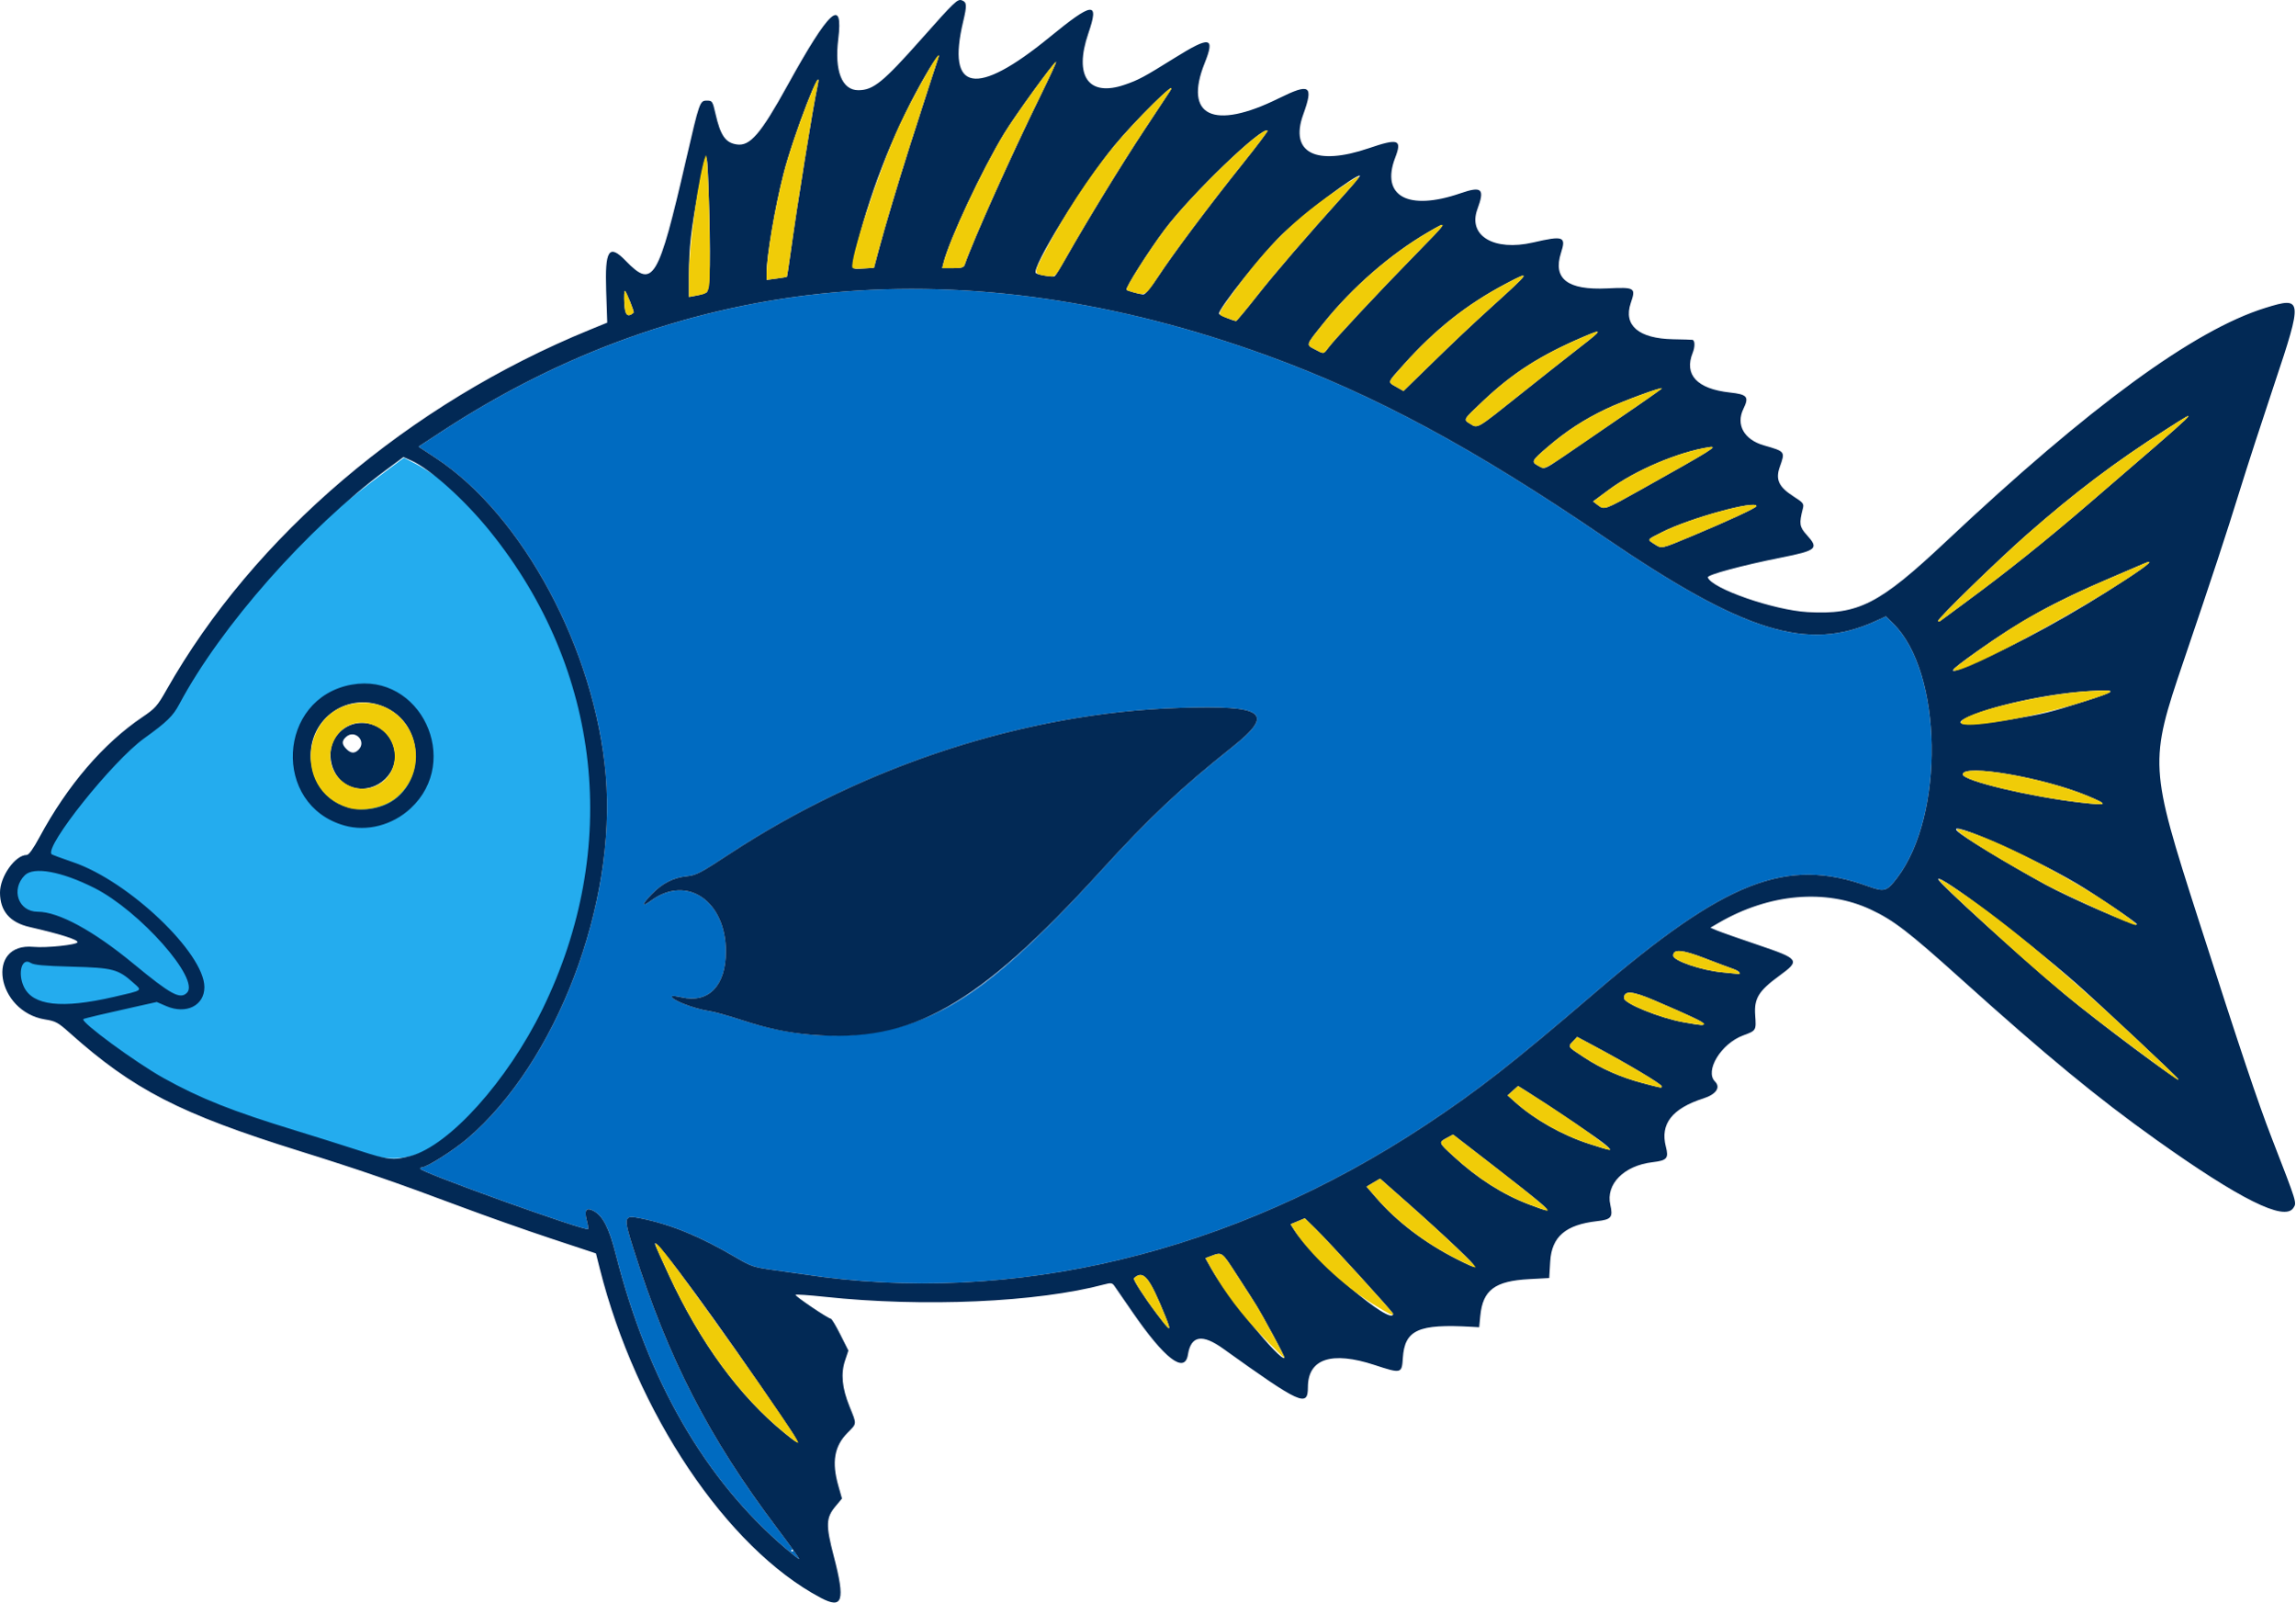
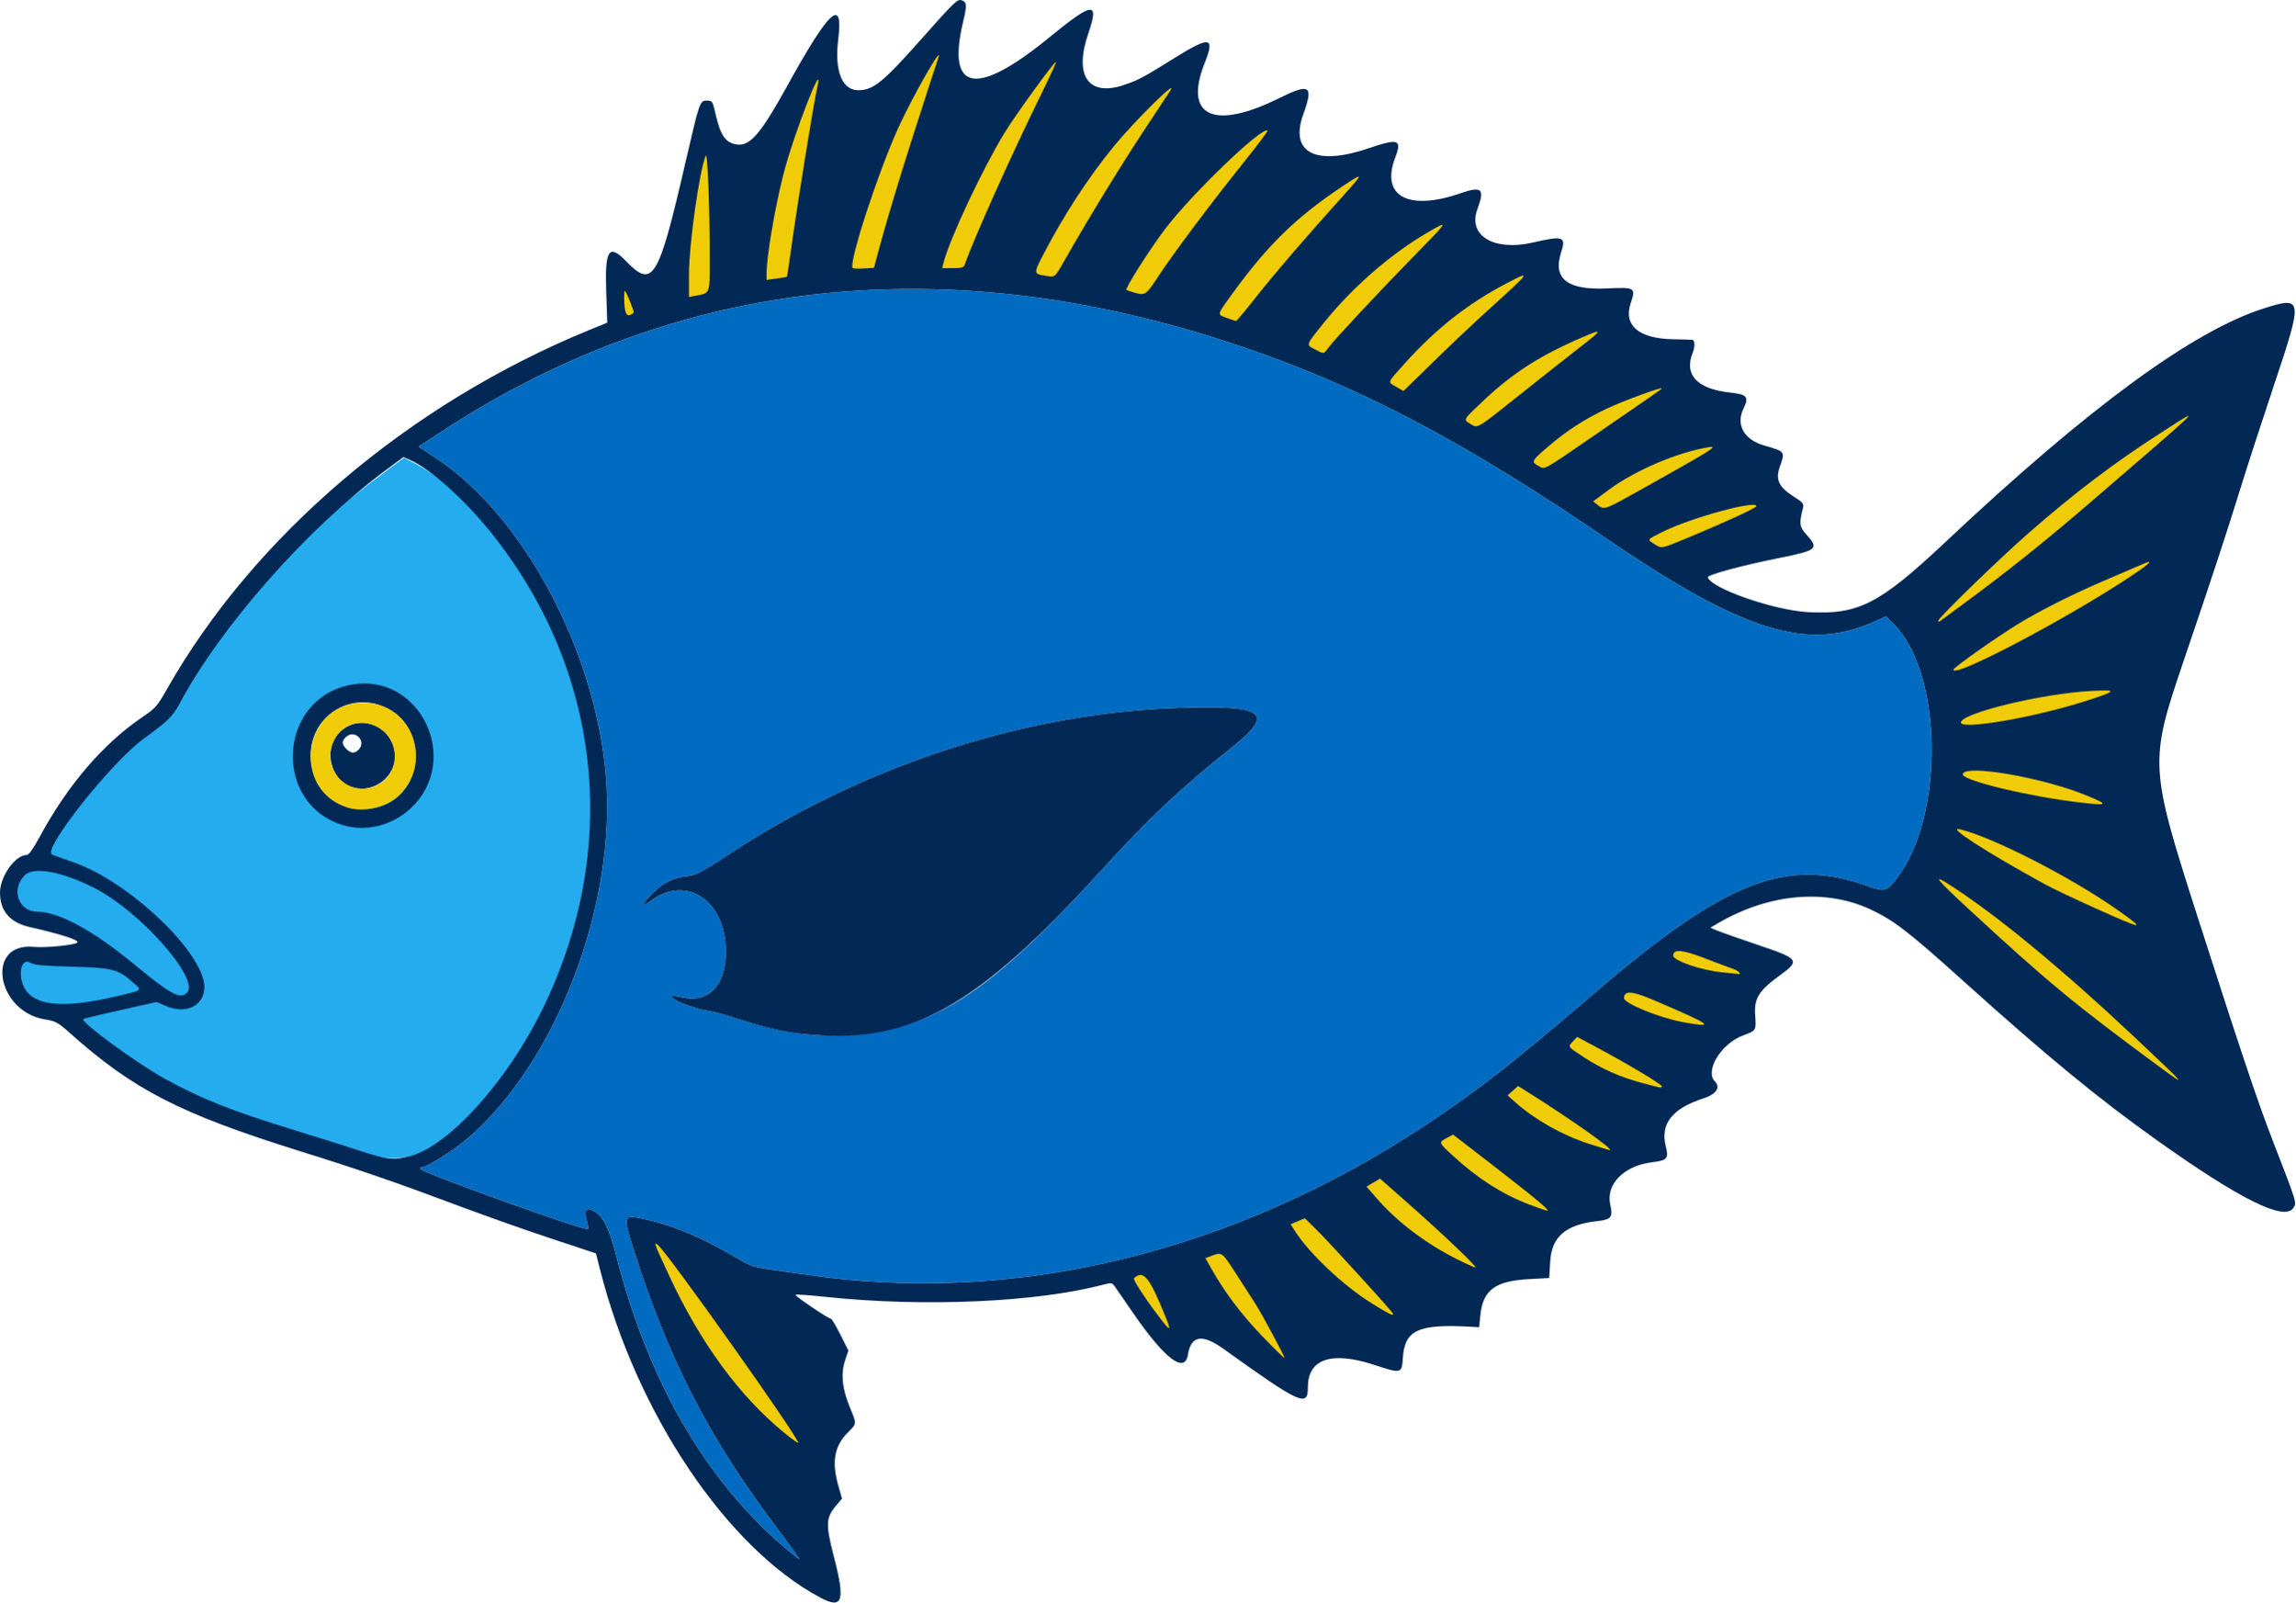
<svg xmlns="http://www.w3.org/2000/svg" width="320.81mm" height="223.988mm" viewBox="0 0 320.81 223.988" version="1.1" id="svg1" xml:space="preserve">
  <defs id="defs1" />
  <g id="layer1" transform="translate(66.79193,-62.45371)">
    <g id="g1" transform="translate(-11.2352,26.37829)">
      <path style="fill:#24acee" d="m -3.655,197.52 c -0.8,-0.287 -4.636,-0.474 -8.637,-1.697 -15.265,-4.664 -23.158,-7.189 -30.187,-14.543 -2.611,-2.732 -6.774,-2.245 -9.819,-5.208 -1.657,-1.613 -1.493,-4.683 -1.305,-5.908 0.281,-1.832 12.436,-0.083 11.434,-2.191 -0.712,-1.498 -11.199,-4.755 -11.602,-6.005 -0.967,-2.994 1.822,-4.512 1.822,-4.512 6.958,-12.135 17.592,-20.55 22.94,-28.254 7.55,-10.875 16.229,-18.967 27.407,-27.285 l 2.499,-1.86 1.205,0.611 c 8.361,4.243 20.366,17.59 24.313,30.802 6.147,20.575 -1.708,46.28 -16.44,60.915 -3.719,3.851 -8.244,6.76 -13.631,5.136 z m 5.324,-60.378 c -5.205,-8.002 -18.886,0.665 -12.299,7.779 6.776,7.318 16.182,-1.809 12.299,-7.779 z" id="path3" />
-       <path style="fill:#006bc1" d="m 54.24,252.496 c -11.259,-9.616 -19.215,-23.388 -23.715,-41.052 -0.951,-3.731 -1.809,-5.415 -3.117,-6.115 -1.014,-0.543 -1.331,-0.108 -0.951,1.304 0.166,0.615 0.248,1.172 0.183,1.237 -0.346,0.346 -23.465,-7.962 -23.465,-8.432 0,-0.113 0.119,-0.206 0.265,-0.206 0.658,0 4.396,-2.368 6.308,-3.996 C 22.19,184.639 30.661,162.438 29.118,144.463 27.615,126.941 17.529,108.103 5.369,100.104 L 2.933,98.501 6.163,96.386 C 40.266,74.05 79.462,70.443 121.576,85.763 c 14.986,5.452 28.858,12.921 47.096,25.36 19.583,13.356 28.44,16.099 37.949,11.756 l 1.437,-0.656 1.013,0.989 c 6.937,6.774 7.253,26.795 0.562,35.569 -1.451,1.902 -1.778,1.998 -4.046,1.18 -11.438,-4.126 -19.888,-0.83 -38.261,14.926 -11.528,9.886 -16.208,13.546 -23.525,18.397 -27.101,17.967 -57.914,25.371 -87.027,20.911 -0.448,-0.069 -2.243,-0.322 -3.99,-0.564 -3.01,-0.416 -3.298,-0.511 -5.556,-1.834 -4.969,-2.912 -8.979,-4.558 -13.212,-5.423 -2.421,-0.495 -2.471,-0.284 -1.017,4.311 4.854,15.333 10.529,26.355 20.088,39.016 1.785,2.365 3.162,4.292 3.059,4.282 -0.103,-0.01 -0.961,-0.679 -1.907,-1.487 z m 1.058,0.314 c 0,-0.073 -0.06,-0.132 -0.132,-0.132 -0.073,0 -0.132,0.059 -0.132,0.132 0,0.073 0.06,0.132 0.132,0.132 0.073,0 0.132,-0.059 0.132,-0.132 z m 11.847,-72.526 c 9.652,-1.705 17.159,-7.114 31.124,-22.428 6.877,-7.541 11.116,-11.536 18.413,-17.35 6.032,-4.806 4.587,-5.877 -7.408,-5.488 -21.433,0.695 -44.021,8.032 -62.853,20.415 -4.05,2.663 -4.664,2.983 -5.986,3.119 -1.871,0.193 -3.406,0.977 -4.877,2.491 -1.467,1.509 -1.492,1.918 -0.053,0.876 4.987,-3.612 10.404,0.112 10.401,7.149 -0.002,4.784 -2.406,7.273 -6.186,6.408 -0.671,-0.154 -1.271,-0.228 -1.333,-0.166 -0.41,0.41 2.99,1.764 5.272,2.099 0.655,0.096 2.574,0.629 4.264,1.184 6.863,2.254 12.985,2.792 19.225,1.69 z" id="path2" />
-       <path style="fill:#022955" d="M 59.132,259.385 C 46.029,252.441 33.355,233.546 28.278,213.386 l -0.533,-2.117 -6.266,-2.076 c -3.446,-1.142 -9.123,-3.148 -12.616,-4.457 -9.073,-3.402 -14.111,-5.14 -22.509,-7.763 -16.771,-5.238 -23.279,-8.584 -32.191,-16.55 -1.6,-1.43 -1.951,-1.621 -3.414,-1.856 -6.833,-1.1 -8.382,-10.779 -1.623,-10.146 1.819,0.17 6.16,-0.293 6.158,-0.657 -0.002,-0.371 -2.381,-1.122 -6.738,-2.126 -2.719,-0.627 -4.09,-2.226 -4.103,-4.786 -0.011,-2.255 2.129,-5.277 3.737,-5.277 0.29,0 0.912,-0.867 1.79,-2.496 3.905,-7.245 8.918,-13.091 14.39,-16.783 1.781,-1.202 2.08,-1.539 3.352,-3.786 12.193,-21.539 33.927,-40.027 59.187,-50.349 l 2.426,-0.991 -0.151,-4.46 c -0.193,-5.712 0.385,-6.603 2.72,-4.192 3.834,3.96 4.557,2.756 8.432,-14.045 1.894,-8.212 1.937,-8.334 2.924,-8.334 0.752,0 0.799,0.072 1.208,1.852 0.696,3.028 1.378,4.018 2.944,4.268 1.865,0.298 3.353,-1.425 7.111,-8.236 5.871,-10.641 7.838,-12.428 7.098,-6.451 -0.545,4.403 0.524,7.112 2.806,7.112 2.089,0 3.457,-1.11 8.808,-7.144 4.701,-5.301 5.068,-5.649 5.692,-5.41 0.672,0.258 0.697,0.705 0.168,2.918 -2.363,9.876 1.767,10.646 12.043,2.246 6.112,-4.997 7.002,-5.087 5.446,-0.554 -2.054,5.981 0.021,8.918 5.072,7.18 1.966,-0.676 2.655,-1.046 7.05,-3.784 4.891,-3.047 5.609,-2.918 4.143,0.748 -2.974,7.434 1.221,9.446 10.32,4.95 4.414,-2.181 4.927,-1.845 3.449,2.258 -1.926,5.348 1.76,7.23 9.188,4.692 4.126,-1.41 4.647,-1.222 3.674,1.321 -2.065,5.396 1.8,7.509 9.117,4.983 3.008,-1.038 3.433,-0.639 2.372,2.225 -1.375,3.711 2.323,5.918 7.791,4.651 4.243,-0.983 4.634,-0.839 3.898,1.44 -1.175,3.637 0.904,5.244 6.438,4.979 3.913,-0.187 4.042,-0.108 3.309,2.05 -1.06,3.121 1.107,4.968 5.934,5.058 1.382,0.026 2.594,0.063 2.693,0.083 0.354,0.072 0.371,0.979 0.033,1.814 -1.241,3.069 0.605,5.042 5.195,5.548 2.447,0.27 2.711,0.591 1.889,2.291 -1.071,2.213 0.092,4.295 2.846,5.091 3.036,0.878 3.013,0.848 2.237,3.034 -0.622,1.75 -0.132,2.792 1.931,4.112 1.342,0.859 1.468,1.018 1.306,1.653 -0.553,2.163 -0.493,2.584 0.528,3.715 1.73,1.915 1.44,2.176 -3.505,3.163 -5.561,1.11 -10.433,2.425 -10.314,2.784 0.519,1.558 9.239,4.587 13.958,4.849 7.099,0.394 9.998,-1.085 19.324,-9.856 20.093,-18.898 34.691,-29.578 44.656,-32.668 5.206,-1.615 5.245,-1.28 1.243,10.674 -1.666,4.975 -3.82,11.605 -4.787,14.734 -1.891,6.117 -3.905,12.231 -7.886,23.945 -4.832,14.217 -4.803,14.729 2.064,36.116 5.932,18.475 8.302,25.541 10.247,30.559 3.588,9.256 3.517,9.027 3.021,9.785 -1.243,1.897 -7.479,-1.209 -19.21,-9.568 -8.2,-5.843 -15.26,-11.661 -27.252,-22.456 -7.308,-6.579 -9.404,-8.191 -12.605,-9.69 -6.268,-2.937 -14.189,-2.246 -21.245,1.854 l -1.173,0.682 0.909,0.389 c 0.5,0.214 3.052,1.112 5.671,1.997 5.895,1.99 6.025,2.173 3.066,4.332 -2.905,2.119 -3.551,3.176 -3.38,5.529 0.155,2.128 0.148,2.139 -1.697,2.82 -3.062,1.13 -5.396,4.961 -3.922,6.436 0.822,0.822 0.164,1.788 -1.608,2.358 -4.391,1.412 -6.075,3.568 -5.262,6.74 0.422,1.646 0.171,1.94 -1.866,2.181 -3.991,0.473 -6.559,3.071 -5.897,5.965 0.395,1.724 0.134,2.049 -1.819,2.27 -4.433,0.502 -6.373,2.166 -6.582,5.647 l -0.139,2.309 -2.778,0.151 c -4.834,0.263 -6.504,1.515 -6.857,5.14 l -0.154,1.587 -1.058,-0.062 c -7.459,-0.435 -9.363,0.431 -9.614,4.371 -0.139,2.176 -0.212,2.195 -3.94,0.969 -6.02,-1.98 -9.332,-0.876 -9.332,3.11 0,2.829 -1.001,2.374 -11.845,-5.396 -2.927,-2.097 -4.497,-1.834 -4.923,0.825 -0.442,2.762 -3.262,0.601 -7.763,-5.947 -1.195,-1.739 -2.329,-3.382 -2.519,-3.651 -0.301,-0.426 -0.482,-0.453 -1.399,-0.208 -9.391,2.508 -25.241,3.21 -39.108,1.731 -2.158,-0.23 -3.987,-0.355 -4.064,-0.277 -0.147,0.147 4.581,3.345 4.946,3.345 0.114,0 0.71,1 1.324,2.222 l 1.116,2.222 -0.457,1.375 c -0.618,1.862 -0.427,3.863 0.616,6.437 1.041,2.568 1.06,2.333 -0.298,3.71 -1.829,1.855 -2.209,4.075 -1.263,7.381 l 0.51,1.783 -0.892,1.067 c -1.355,1.622 -1.393,2.622 -0.26,6.978 1.639,6.302 1.267,7.466 -1.855,5.811 z m -6.045,-9.685 c -9.559,-12.661 -15.233,-23.683 -20.088,-39.016 -1.455,-4.594 -1.405,-4.806 1.017,-4.311 4.233,0.865 8.242,2.511 13.212,5.423 2.258,1.323 2.546,1.418 5.556,1.834 1.746,0.241 3.542,0.495 3.99,0.564 29.113,4.459 59.926,-2.944 87.027,-20.911 7.317,-4.851 11.997,-8.511 23.525,-18.397 18.373,-15.756 26.822,-19.052 38.261,-14.926 2.268,0.818 2.595,0.722 4.046,-1.18 6.691,-8.774 6.375,-28.796 -0.562,-35.569 l -1.013,-0.989 -1.437,0.656 c -9.51,4.343 -18.366,1.599 -37.949,-11.756 C 150.434,98.684 136.562,91.215 121.576,85.763 79.462,70.443 40.266,74.05 6.163,96.386 l -3.23,2.115 2.436,1.602 C 17.529,108.103 27.615,126.941 29.118,144.463 c 1.542,17.975 -6.928,40.177 -19.371,50.773 -1.911,1.628 -5.65,3.996 -6.308,3.996 -0.145,0 -0.265,0.093 -0.265,0.206 0,0.471 23.119,8.778 23.465,8.432 0.065,-0.065 -0.018,-0.621 -0.183,-1.237 -0.38,-1.412 -0.063,-1.846 0.951,-1.304 1.308,0.7 2.166,2.383 3.117,6.115 4.5,17.664 12.456,31.436 23.715,41.052 0.946,0.808 1.804,1.477 1.907,1.487 0.103,0.01 -1.274,-1.917 -3.059,-4.282 z m 4.722,-68.995 c -3.233,-0.269 -6.223,-0.908 -9.889,-2.112 -1.69,-0.555 -3.609,-1.088 -4.264,-1.184 -2.282,-0.335 -5.682,-1.688 -5.272,-2.099 0.062,-0.062 0.662,0.012 1.333,0.166 3.781,0.865 6.184,-1.624 6.186,-6.408 0.004,-7.037 -5.414,-10.761 -10.401,-7.149 -1.439,1.042 -1.414,0.633 0.053,-0.876 1.471,-1.514 3.007,-2.298 4.877,-2.491 1.322,-0.136 1.936,-0.456 5.986,-3.119 18.832,-12.383 41.42,-19.72 62.853,-20.415 11.995,-0.389 13.44,0.682 7.408,5.488 -7.297,5.814 -11.536,9.809 -18.413,17.35 -17.234,18.899 -26.315,24.027 -40.459,22.849 z m -3.728,53.946 c -8.945,-13.23 -18.098,-25.739 -18.098,-24.734 0,0.092 0.887,2.08 1.971,4.418 4.356,9.396 9.862,16.912 16.135,22.025 2.397,1.953 2.396,1.847 -0.008,-1.708 z M 122.287,222.496 c -2.012,-3.683 -1.982,-3.633 -4.896,-8.123 -2.254,-3.474 -2.057,-3.336 -3.837,-2.67 l -0.614,0.23 0.857,1.521 c 2.183,3.872 9.649,12.969 10.195,12.422 0.051,-0.051 -0.717,-1.572 -1.705,-3.38 z m -14.945,-2.417 c -2.241,-5.54 -3.074,-6.552 -4.394,-5.341 -0.169,0.155 1.454,2.678 3.239,5.035 1.905,2.515 2.065,2.557 1.155,0.306 z m 31.829,-0.369 c 0,-0.223 -8.879,-9.966 -10.773,-11.821 l -1.561,-1.529 -0.996,0.416 -0.996,0.416 0.496,0.783 c 2.628,4.15 13.829,13.655 13.829,11.735 z m 8.996,-9.14 c -1.528,-1.462 -4.586,-4.254 -6.796,-6.205 l -4.018,-3.547 -0.945,0.558 -0.945,0.558 1.368,1.579 c 2.899,3.346 6.829,6.329 11.319,8.593 3.16,1.593 3.162,1.474 0.018,-1.534 z m 11.642,-6.315 c -0.655,-0.576 -3.679,-2.971 -6.721,-5.322 l -5.531,-4.275 -0.886,0.477 c -1.164,0.627 -1.168,0.615 0.9,2.52 3.4,3.131 6.888,5.358 10.612,6.775 2.92,1.111 3.069,1.095 1.625,-0.175 z M 1.835,197.648 C 7.245,196.192 15.362,187.162 20.262,177.15 31.275,154.645 28.539,129.667 12.943,110.345 9.38,105.931 4.628,101.658 1.935,100.446 L 0.839,99.953 -1.662,101.808 c -10.956,8.127 -23.047,21.831 -28.823,32.669 -0.903,1.695 -1.724,2.494 -4.946,4.816 -4.401,3.172 -13.954,15.14 -12.915,16.179 0.075,0.075 1.445,0.584 3.045,1.13 7.769,2.655 18.313,12.702 18.313,17.449 0,2.579 -2.548,3.845 -5.33,2.648 l -1.327,-0.571 -2.559,0.567 c -4.68,1.038 -7.584,1.725 -7.707,1.823 -0.456,0.364 7.32,6.076 11.236,8.253 5.088,2.83 9.607,4.626 18.387,7.308 2.692,0.822 6.681,2.078 8.864,2.789 4.119,1.343 4.866,1.423 7.259,0.779 z m -9.237,-46.185 c -10.161,-2.846 -9.408,-17.816 0.991,-19.691 9.595,-1.73 15.465,10.611 8.233,17.307 -2.532,2.344 -6.086,3.263 -9.223,2.384 z m 4.918,-2.629 c 6.184,-1.837 6.827,-10.939 0.975,-13.802 -5.181,-2.535 -10.98,1.377 -10.605,7.154 0.328,5.053 4.741,8.1 9.63,6.648 z m -4.276,-2.892 c -2.505,-1.091 -3.438,-4.771 -1.774,-6.999 2.445,-3.275 7.533,-1.911 8.147,2.184 0.516,3.44 -3.157,6.215 -6.373,4.814 z m 1.317,-5.071 c 1.179,-1.179 -0.509,-2.912 -1.746,-1.792 -0.624,0.565 -0.612,1.022 0.045,1.679 0.637,0.637 1.143,0.671 1.701,0.113 z M 168.804,196.032 c -0.876,-0.753 -7.355,-5.142 -10.643,-7.211 l -1.515,-0.953 -0.734,0.656 -0.734,0.656 1.058,0.946 c 2.738,2.447 6.545,4.596 10.319,5.826 3.266,1.064 3.401,1.069 2.249,0.079 z m 7.929,-8.112 c -0.013,-0.306 -4.731,-3.118 -9.551,-5.694 l -2.284,-1.22 -0.561,0.597 c -0.761,0.81 -0.82,0.722 1.524,2.261 2.468,1.62 5.145,2.794 8.235,3.612 2.647,0.7 2.648,0.7 2.637,0.444 z m 72.24,-0.97 c 0,-0.179 -11.54,-10.995 -14.42,-13.515 -7.17,-6.275 -19.182,-15.335 -19.182,-14.468 0,0.444 11.683,11.066 17.705,16.098 4.467,3.732 15.897,12.277 15.897,11.884 z m -66.41,-7.788 c 0,-0.234 -1.713,-1.046 -6.873,-3.26 -3.094,-1.328 -4.24,-1.414 -4.24,-0.319 0,0.751 5.021,2.786 8.334,3.379 2.62,0.468 2.778,0.48 2.778,0.201 z m -222.252,-3.733 c 4.226,-0.977 4.049,-0.849 2.76,-1.998 -2.131,-1.899 -2.837,-2.083 -8.579,-2.239 -3.954,-0.107 -5.302,-0.232 -5.771,-0.537 -1.227,-0.796 -1.849,1.431 -0.937,3.353 1.25,2.635 5.287,3.092 12.526,1.42 z m 10.268,-0.592 c 1.873,-1.873 -6.598,-11.452 -12.96,-14.656 -4.577,-2.305 -8.464,-3.013 -9.709,-1.768 -1.994,1.994 -0.896,5.1 1.804,5.1 2.915,0 7.781,2.643 13.395,7.276 5.229,4.315 6.509,5.009 7.47,4.048 z m 217.011,-2.813 c 0,-0.121 -0.387,-0.351 -0.86,-0.511 -0.473,-0.16 -2.285,-0.841 -4.027,-1.513 -3.117,-1.203 -4.374,-1.306 -4.374,-0.361 0,0.724 3.974,2.078 6.879,2.344 1.091,0.1 2.074,0.2 2.183,0.221 0.109,0.022 0.198,-0.059 0.198,-0.18 z m 55.562,-6.756 c 0,-0.221 -5.893,-4.208 -8.467,-5.728 -6.418,-3.791 -18.297,-9.01 -16.669,-7.323 0.759,0.786 6.83,4.475 12.303,7.476 3.583,1.964 12.832,5.983 12.832,5.576 z m -6.908,-17.952 c -6.148,-2.567 -17.434,-4.51 -17.434,-3.002 0,0.883 9.441,3.135 16.536,3.944 3.776,0.43 3.892,0.309 0.897,-0.942 z m -10.825,-10.675 c 4.697,-0.781 5.523,-0.982 10.343,-2.516 4.684,-1.49 4.798,-1.675 0.908,-1.467 -5.942,0.318 -14.483,2.201 -17.636,3.889 -1.803,0.965 0.912,1.005 6.385,0.094 z m -5.64,-7.623 c 6.843,-2.943 14.31,-7.033 21.884,-11.986 3.285,-2.148 4.115,-2.922 2.25,-2.095 -0.491,0.218 -2.619,1.13 -4.729,2.028 -7.517,3.197 -12.319,5.847 -18.322,10.107 -4.259,3.023 -4.471,3.404 -1.082,1.946 z m -0.572,-8.772 c 5.751,-4.225 11.127,-8.528 17.381,-13.911 16.071,-13.833 15.714,-13.49 10.668,-10.262 -7.211,4.614 -12.678,8.74 -19.45,14.68 -4.042,3.545 -12.435,11.705 -12.435,12.09 0,0.159 0.124,0.157 0.331,-0.005 0.182,-0.142 1.759,-1.308 3.506,-2.591 z m -38.262,-9.249 c 4.918,-2.052 9.008,-3.945 9.017,-4.175 0.038,-0.902 -9.268,1.65 -13.154,3.608 -2.227,1.122 -2.162,1.016 -1.058,1.721 0.995,0.635 0.809,0.676 5.195,-1.154 z m -7.173,-6.464 c 9.981,-5.584 10.917,-6.166 9.584,-5.962 -4.284,0.657 -10.351,3.232 -14.019,5.952 l -2.209,1.638 0.64,0.492 c 0.937,0.72 0.912,0.729 6.005,-2.12 z m -10.921,-4.568 c 2.21,-1.497 4.846,-3.301 10.517,-7.198 1.855,-1.275 3.373,-2.361 3.373,-2.414 0,-0.236 -5.523,1.798 -7.734,2.849 -3.121,1.483 -5.616,3.103 -8.207,5.329 -2.289,1.966 -2.352,2.094 -1.323,2.654 0.897,0.488 0.803,0.522 3.373,-1.22 z m -5.923,-8.753 c 3.145,-2.509 6.931,-5.498 8.413,-6.643 3.152,-2.435 3.199,-2.604 0.392,-1.401 -6.008,2.575 -9.848,5.037 -14.029,8.993 -2.796,2.646 -2.738,2.542 -1.752,3.153 1.07,0.664 0.81,0.817 6.975,-4.101 z m -7.968,-8.561 c 1.091,-1.028 2.818,-2.623 3.836,-3.545 5.69,-5.148 5.791,-5.309 2.1,-3.36 -5.406,2.856 -9.812,6.342 -14.205,11.242 -2.394,2.67 -2.319,2.446 -1.058,3.168 l 0.992,0.568 3.175,-3.102 c 1.746,-1.706 4.068,-3.943 5.159,-4.971 z m -18.817,2 c 0.855,-1.156 7.122,-7.863 12,-12.84 4.862,-4.961 4.896,-5.022 1.855,-3.248 -5.199,3.033 -10.532,7.677 -14.519,12.646 -2.566,3.197 -2.509,3.025 -1.224,3.703 1.272,0.672 1.189,0.683 1.887,-0.261 z m -10.015,-7.195 c 2.566,-3.255 6.775,-8.142 12.245,-14.219 1.243,-1.381 2.219,-2.552 2.169,-2.602 -0.367,-0.367 -7.886,5.312 -10.939,8.264 -2.671,2.582 -8.774,10.245 -8.774,11.017 0,0.167 1.803,0.939 2.393,1.025 0.079,0.011 1.387,-1.557 2.907,-3.485 z M 33.012,79.777 C 33.138,79.671 31.948,76.729 31.779,76.729 c -0.089,-3.05e-4 -0.122,0.778 -0.073,1.73 0.086,1.678 0.45,2.045 1.306,1.318 z m 10.176,-2.816 c 0.533,-0.285 0.627,-5.018 0.291,-14.642 -0.199,-5.706 -0.278,-5.692 -1.394,0.255 -1.063,5.666 -1.34,8.119 -1.34,11.863 v 3.145 l 0.987,-0.185 c 0.543,-0.102 1.198,-0.298 1.455,-0.436 z M 106.279,74.811 c 2.117,-3.231 7.239,-10.077 11.797,-15.766 2.021,-2.523 3.62,-4.642 3.554,-4.708 -0.7,-0.7 -10.696,8.912 -14.399,13.845 -2.235,2.979 -5.541,8.198 -5.326,8.409 0.141,0.139 1.892,0.616 2.358,0.643 0.243,0.014 1.075,-0.986 2.017,-2.424 z m -51.847,-0.046 c 0.033,-0.029 0.248,-1.414 0.477,-3.079 0.934,-6.793 3.217,-20.952 3.783,-23.465 1.009,-4.478 -3.331,6.68 -4.736,12.178 -1.192,4.664 -2.363,11.548 -2.363,13.891 v 0.902 l 1.389,-0.187 c 0.764,-0.103 1.416,-0.211 1.45,-0.24 z m 38.994,-2.605 c 3.002,-5.292 7.885,-13.266 11.055,-18.051 1.832,-2.766 3.436,-5.192 3.564,-5.392 1.17,-1.831 -4.976,4.228 -7.883,7.772 -4.399,5.362 -11.605,17.075 -10.925,17.756 0.225,0.225 2.338,0.585 2.622,0.446 0.1,-0.049 0.805,-1.187 1.567,-2.53 z M 67.325,70.82 c 0.758,-2.858 2.75,-9.518 4.288,-14.331 1.753,-5.487 3.745,-11.642 3.939,-12.171 0.471,-1.283 -0.714,0.416 -2.398,3.44 -4.026,7.228 -7.356,15.856 -9.233,23.925 -0.485,2.085 -0.525,2.024 1.242,1.916 l 1.449,-0.089 z m 11.96,2.272 c 1.14,-3.34 6.487,-15.268 10.617,-23.682 1.268,-2.584 2.24,-4.697 2.161,-4.696 -0.292,0.003 -5.705,7.472 -7.237,9.984 -3.093,5.073 -7.699,14.895 -8.502,18.129 l -0.181,0.728 h 1.492 c 1.185,0 1.525,-0.095 1.65,-0.463 z" id="path1" />
+       <path style="fill:#006bc1" d="m 54.24,252.496 c -11.259,-9.616 -19.215,-23.388 -23.715,-41.052 -0.951,-3.731 -1.809,-5.415 -3.117,-6.115 -1.014,-0.543 -1.331,-0.108 -0.951,1.304 0.166,0.615 0.248,1.172 0.183,1.237 -0.346,0.346 -23.465,-7.962 -23.465,-8.432 0,-0.113 0.119,-0.206 0.265,-0.206 0.658,0 4.396,-2.368 6.308,-3.996 C 22.19,184.639 30.661,162.438 29.118,144.463 27.615,126.941 17.529,108.103 5.369,100.104 L 2.933,98.501 6.163,96.386 C 40.266,74.05 79.462,70.443 121.576,85.763 c 14.986,5.452 28.858,12.921 47.096,25.36 19.583,13.356 28.44,16.099 37.949,11.756 l 1.437,-0.656 1.013,0.989 c 6.937,6.774 7.253,26.795 0.562,35.569 -1.451,1.902 -1.778,1.998 -4.046,1.18 -11.438,-4.126 -19.888,-0.83 -38.261,14.926 -11.528,9.886 -16.208,13.546 -23.525,18.397 -27.101,17.967 -57.914,25.371 -87.027,20.911 -0.448,-0.069 -2.243,-0.322 -3.99,-0.564 -3.01,-0.416 -3.298,-0.511 -5.556,-1.834 -4.969,-2.912 -8.979,-4.558 -13.212,-5.423 -2.421,-0.495 -2.471,-0.284 -1.017,4.311 4.854,15.333 10.529,26.355 20.088,39.016 1.785,2.365 3.162,4.292 3.059,4.282 -0.103,-0.01 -0.961,-0.679 -1.907,-1.487 z m 12.905,-72.212 c 9.652,-1.705 17.159,-7.114 31.124,-22.428 6.877,-7.541 11.116,-11.536 18.413,-17.35 6.032,-4.806 4.587,-5.877 -7.408,-5.488 -21.433,0.695 -44.021,8.032 -62.853,20.415 -4.05,2.663 -4.664,2.983 -5.986,3.119 -1.871,0.193 -3.406,0.977 -4.877,2.491 -1.467,1.509 -1.492,1.918 -0.053,0.876 4.987,-3.612 10.404,0.112 10.401,7.149 -0.002,4.784 -2.406,7.273 -6.186,6.408 -0.671,-0.154 -1.271,-0.228 -1.333,-0.166 -0.41,0.41 2.99,1.764 5.272,2.099 0.655,0.096 2.574,0.629 4.264,1.184 6.863,2.254 12.985,2.792 19.225,1.69 z" id="path2" />
+       <path style="fill:#022955" d="M 59.132,259.385 C 46.029,252.441 33.355,233.546 28.278,213.386 l -0.533,-2.117 -6.266,-2.076 c -3.446,-1.142 -9.123,-3.148 -12.616,-4.457 -9.073,-3.402 -14.111,-5.14 -22.509,-7.763 -16.771,-5.238 -23.279,-8.584 -32.191,-16.55 -1.6,-1.43 -1.951,-1.621 -3.414,-1.856 -6.833,-1.1 -8.382,-10.779 -1.623,-10.146 1.819,0.17 6.16,-0.293 6.158,-0.657 -0.002,-0.371 -2.381,-1.122 -6.738,-2.126 -2.719,-0.627 -4.09,-2.226 -4.103,-4.786 -0.011,-2.255 2.129,-5.277 3.737,-5.277 0.29,0 0.912,-0.867 1.79,-2.496 3.905,-7.245 8.918,-13.091 14.39,-16.783 1.781,-1.202 2.08,-1.539 3.352,-3.786 12.193,-21.539 33.927,-40.027 59.187,-50.349 l 2.426,-0.991 -0.151,-4.46 c -0.193,-5.712 0.385,-6.603 2.72,-4.192 3.834,3.96 4.557,2.756 8.432,-14.045 1.894,-8.212 1.937,-8.334 2.924,-8.334 0.752,0 0.799,0.072 1.208,1.852 0.696,3.028 1.378,4.018 2.944,4.268 1.865,0.298 3.353,-1.425 7.111,-8.236 5.871,-10.641 7.838,-12.428 7.098,-6.451 -0.545,4.403 0.524,7.112 2.806,7.112 2.089,0 3.457,-1.11 8.808,-7.144 4.701,-5.301 5.068,-5.649 5.692,-5.41 0.672,0.258 0.697,0.705 0.168,2.918 -2.363,9.876 1.767,10.646 12.043,2.246 6.112,-4.997 7.002,-5.087 5.446,-0.554 -2.054,5.981 0.021,8.918 5.072,7.18 1.966,-0.676 2.655,-1.046 7.05,-3.784 4.891,-3.047 5.609,-2.918 4.143,0.748 -2.974,7.434 1.221,9.446 10.32,4.95 4.414,-2.181 4.927,-1.845 3.449,2.258 -1.926,5.348 1.76,7.23 9.188,4.692 4.126,-1.41 4.647,-1.222 3.674,1.321 -2.065,5.396 1.8,7.509 9.117,4.983 3.008,-1.038 3.433,-0.639 2.372,2.225 -1.375,3.711 2.323,5.918 7.791,4.651 4.243,-0.983 4.634,-0.839 3.898,1.44 -1.175,3.637 0.904,5.244 6.438,4.979 3.913,-0.187 4.042,-0.108 3.309,2.05 -1.06,3.121 1.107,4.968 5.934,5.058 1.382,0.026 2.594,0.063 2.693,0.083 0.354,0.072 0.371,0.979 0.033,1.814 -1.241,3.069 0.605,5.042 5.195,5.548 2.447,0.27 2.711,0.591 1.889,2.291 -1.071,2.213 0.092,4.295 2.846,5.091 3.036,0.878 3.013,0.848 2.237,3.034 -0.622,1.75 -0.132,2.792 1.931,4.112 1.342,0.859 1.468,1.018 1.306,1.653 -0.553,2.163 -0.493,2.584 0.528,3.715 1.73,1.915 1.44,2.176 -3.505,3.163 -5.561,1.11 -10.433,2.425 -10.314,2.784 0.519,1.558 9.239,4.587 13.958,4.849 7.099,0.394 9.998,-1.085 19.324,-9.856 20.093,-18.898 34.691,-29.578 44.656,-32.668 5.206,-1.615 5.245,-1.28 1.243,10.674 -1.666,4.975 -3.82,11.605 -4.787,14.734 -1.891,6.117 -3.905,12.231 -7.886,23.945 -4.832,14.217 -4.803,14.729 2.064,36.116 5.932,18.475 8.302,25.541 10.247,30.559 3.588,9.256 3.517,9.027 3.021,9.785 -1.243,1.897 -7.479,-1.209 -19.21,-9.568 -8.2,-5.843 -15.26,-11.661 -27.252,-22.456 -7.308,-6.579 -9.404,-8.191 -12.605,-9.69 -6.268,-2.937 -14.189,-2.246 -21.245,1.854 l -1.173,0.682 0.909,0.389 c 0.5,0.214 3.052,1.112 5.671,1.997 5.895,1.99 6.025,2.173 3.066,4.332 -2.905,2.119 -3.551,3.176 -3.38,5.529 0.155,2.128 0.148,2.139 -1.697,2.82 -3.062,1.13 -5.396,4.961 -3.922,6.436 0.822,0.822 0.164,1.788 -1.608,2.358 -4.391,1.412 -6.075,3.568 -5.262,6.74 0.422,1.646 0.171,1.94 -1.866,2.181 -3.991,0.473 -6.559,3.071 -5.897,5.965 0.395,1.724 0.134,2.049 -1.819,2.27 -4.433,0.502 -6.373,2.166 -6.582,5.647 l -0.139,2.309 -2.778,0.151 c -4.834,0.263 -6.504,1.515 -6.857,5.14 l -0.154,1.587 -1.058,-0.062 c -7.459,-0.435 -9.363,0.431 -9.614,4.371 -0.139,2.176 -0.212,2.195 -3.94,0.969 -6.02,-1.98 -9.332,-0.876 -9.332,3.11 0,2.829 -1.001,2.374 -11.845,-5.396 -2.927,-2.097 -4.497,-1.834 -4.923,0.825 -0.442,2.762 -3.262,0.601 -7.763,-5.947 -1.195,-1.739 -2.329,-3.382 -2.519,-3.651 -0.301,-0.426 -0.482,-0.453 -1.399,-0.208 -9.391,2.508 -25.241,3.21 -39.108,1.731 -2.158,-0.23 -3.987,-0.355 -4.064,-0.277 -0.147,0.147 4.581,3.345 4.946,3.345 0.114,0 0.71,1 1.324,2.222 l 1.116,2.222 -0.457,1.375 c -0.618,1.862 -0.427,3.863 0.616,6.437 1.041,2.568 1.06,2.333 -0.298,3.71 -1.829,1.855 -2.209,4.075 -1.263,7.381 l 0.51,1.783 -0.892,1.067 c -1.355,1.622 -1.393,2.622 -0.26,6.978 1.639,6.302 1.267,7.466 -1.855,5.811 z m -6.045,-9.685 c -9.559,-12.661 -15.233,-23.683 -20.088,-39.016 -1.455,-4.594 -1.405,-4.806 1.017,-4.311 4.233,0.865 8.242,2.511 13.212,5.423 2.258,1.323 2.546,1.418 5.556,1.834 1.746,0.241 3.542,0.495 3.99,0.564 29.113,4.459 59.926,-2.944 87.027,-20.911 7.317,-4.851 11.997,-8.511 23.525,-18.397 18.373,-15.756 26.822,-19.052 38.261,-14.926 2.268,0.818 2.595,0.722 4.046,-1.18 6.691,-8.774 6.375,-28.796 -0.562,-35.569 l -1.013,-0.989 -1.437,0.656 c -9.51,4.343 -18.366,1.599 -37.949,-11.756 C 150.434,98.684 136.562,91.215 121.576,85.763 79.462,70.443 40.266,74.05 6.163,96.386 l -3.23,2.115 2.436,1.602 C 17.529,108.103 27.615,126.941 29.118,144.463 c 1.542,17.975 -6.928,40.177 -19.371,50.773 -1.911,1.628 -5.65,3.996 -6.308,3.996 -0.145,0 -0.265,0.093 -0.265,0.206 0,0.471 23.119,8.778 23.465,8.432 0.065,-0.065 -0.018,-0.621 -0.183,-1.237 -0.38,-1.412 -0.063,-1.846 0.951,-1.304 1.308,0.7 2.166,2.383 3.117,6.115 4.5,17.664 12.456,31.436 23.715,41.052 0.946,0.808 1.804,1.477 1.907,1.487 0.103,0.01 -1.274,-1.917 -3.059,-4.282 z m 4.722,-68.995 c -3.233,-0.269 -6.223,-0.908 -9.889,-2.112 -1.69,-0.555 -3.609,-1.088 -4.264,-1.184 -2.282,-0.335 -5.682,-1.688 -5.272,-2.099 0.062,-0.062 0.662,0.012 1.333,0.166 3.781,0.865 6.184,-1.624 6.186,-6.408 0.004,-7.037 -5.414,-10.761 -10.401,-7.149 -1.439,1.042 -1.414,0.633 0.053,-0.876 1.471,-1.514 3.007,-2.298 4.877,-2.491 1.322,-0.136 1.936,-0.456 5.986,-3.119 18.832,-12.383 41.42,-19.72 62.853,-20.415 11.995,-0.389 13.44,0.682 7.408,5.488 -7.297,5.814 -11.536,9.809 -18.413,17.35 -17.234,18.899 -26.315,24.027 -40.459,22.849 z M 1.835,197.648 C 7.245,196.192 15.362,187.162 20.262,177.15 31.275,154.645 28.539,129.667 12.943,110.345 9.38,105.931 4.628,101.658 1.935,100.446 L 0.839,99.953 -1.662,101.808 c -10.956,8.127 -23.047,21.831 -28.823,32.669 -0.903,1.695 -1.724,2.494 -4.946,4.816 -4.401,3.172 -13.954,15.14 -12.915,16.179 0.075,0.075 1.445,0.584 3.045,1.13 7.769,2.655 18.313,12.702 18.313,17.449 0,2.579 -2.548,3.845 -5.33,2.648 l -1.327,-0.571 -2.559,0.567 c -4.68,1.038 -7.584,1.725 -7.707,1.823 -0.456,0.364 7.32,6.076 11.236,8.253 5.088,2.83 9.607,4.626 18.387,7.308 2.692,0.822 6.681,2.078 8.864,2.789 4.119,1.343 4.866,1.423 7.259,0.779 z m -9.237,-46.185 c -10.161,-2.846 -9.408,-17.816 0.991,-19.691 9.595,-1.73 15.465,10.611 8.233,17.307 -2.532,2.344 -6.086,3.263 -9.223,2.384 z m 4.918,-2.629 c 6.184,-1.837 6.827,-10.939 0.975,-13.802 -5.181,-2.535 -10.98,1.377 -10.605,7.154 0.328,5.053 4.741,8.1 9.63,6.648 z m -4.276,-2.892 c -2.505,-1.091 -3.438,-4.771 -1.774,-6.999 2.445,-3.275 7.533,-1.911 8.147,2.184 0.516,3.44 -3.157,6.215 -6.373,4.814 z m 1.317,-5.071 c 1.179,-1.179 -0.509,-2.912 -1.746,-1.792 -0.624,0.565 -0.612,1.022 0.045,1.679 0.637,0.637 1.143,0.671 1.701,0.113 z m -34.247,34.557 c 4.226,-0.977 4.049,-0.849 2.76,-1.998 -2.131,-1.899 -2.837,-2.083 -8.579,-2.239 -3.954,-0.107 -5.302,-0.232 -5.771,-0.537 -1.227,-0.796 -1.849,1.431 -0.937,3.353 1.25,2.635 5.287,3.092 12.526,1.42 z m 10.268,-0.592 c 1.873,-1.873 -6.598,-11.452 -12.96,-14.656 -4.577,-2.305 -8.464,-3.013 -9.709,-1.768 -1.994,1.994 -0.896,5.1 1.804,5.1 2.915,0 7.781,2.643 13.395,7.276 5.229,4.315 6.509,5.009 7.47,4.048 z" id="path1" />
      <path style="fill:#f0cc08" d="m 54.089,236.359 c -6.272,-5.112 -11.779,-12.628 -16.135,-22.025 -2.126,-4.586 -2.193,-4.769 -1.532,-4.222 1.434,1.188 19.943,27.298 19.597,27.644 -0.053,0.053 -0.922,-0.576 -1.93,-1.398 z m 66.797,-13.518 c -2.886,-2.994 -5.246,-6.119 -7.089,-9.388 l -0.857,-1.521 0.614,-0.23 c 1.78,-0.666 1.583,-0.803 3.837,2.67 1.159,1.786 2.331,3.604 2.603,4.041 0.971,1.554 4.088,7.372 3.998,7.462 -0.051,0.051 -1.448,-1.315 -3.106,-3.035 z m -14.699,-3.069 c -1.785,-2.357 -3.408,-4.88 -3.239,-5.035 1.32,-1.211 2.153,-0.198 4.394,5.341 0.91,2.251 0.75,2.208 -1.155,-0.306 z m 30.139,-1.439 c -4.087,-2.517 -8.882,-7.038 -10.984,-10.358 l -0.496,-0.783 0.996,-0.416 0.996,-0.416 1.561,1.529 c 1.894,1.855 10.773,11.598 10.773,11.821 0,0.317 -0.439,0.105 -2.845,-1.376 z m 11.823,-6.229 c -4.491,-2.264 -8.421,-5.247 -11.319,-8.593 l -1.368,-1.579 0.945,-0.558 0.945,-0.558 4.018,3.547 c 4.969,4.387 9.663,8.861 9.31,8.873 -0.146,0.005 -1.285,-0.505 -2.531,-1.133 z m 10.034,-7.675 c -3.724,-1.417 -7.212,-3.644 -10.612,-6.775 -2.069,-1.905 -2.065,-1.893 -0.9,-2.52 l 0.886,-0.477 5.531,4.275 c 5.91,4.569 8.072,6.369 7.647,6.368 -0.146,-4.8e-4 -1.293,-0.392 -2.551,-0.871 z m 8.372,-8.476 c -3.774,-1.23 -7.58,-3.379 -10.319,-5.826 l -1.058,-0.946 0.734,-0.656 0.734,-0.656 1.515,0.953 c 5.919,3.723 11.987,8.017 11.305,8 -0.146,-0.004 -1.455,-0.394 -2.91,-0.869 z m 7.541,-8.477 c -3.09,-0.817 -5.766,-1.991 -8.235,-3.612 -2.344,-1.539 -2.285,-1.451 -1.524,-2.261 l 0.561,-0.597 2.284,1.22 c 4.821,2.576 9.538,5.388 9.551,5.694 0.011,0.256 0.009,0.256 -2.637,-0.444 z m 72.231,-2.265 c -11.875,-8.742 -15.665,-11.875 -26.656,-22.034 -4.585,-4.238 -5.214,-5.025 -2.778,-3.474 6.51,4.145 15.795,11.8 26.194,21.593 7.058,6.647 7.223,6.846 3.241,3.915 z m -66.542,-6.249 c -3.313,-0.592 -8.334,-2.628 -8.334,-3.379 0,-1.095 1.145,-1.008 4.24,0.319 8.157,3.499 8.661,3.876 4.095,3.059 z m 5.424,-6.979 c -2.905,-0.266 -6.879,-1.62 -6.879,-2.344 0,-0.946 1.257,-0.842 4.374,0.361 1.742,0.672 3.554,1.353 4.027,1.513 0.726,0.246 1.269,0.814 0.661,0.692 -0.109,-0.022 -1.091,-0.122 -2.183,-0.221 z m 52.123,-8.959 c -2.838,-1.274 -5.993,-2.773 -7.011,-3.331 -8.285,-4.542 -13.892,-8.167 -11.913,-7.702 4.491,1.056 15.414,6.635 21.901,11.185 4.223,2.962 3.93,2.947 -2.977,-0.153 z M -6.881,148.978 c -8.139,-2.476 -6.354,-14.711 2.142,-14.68 6.907,0.026 9.937,8.696 4.626,13.242 -1.655,1.417 -4.707,2.065 -6.769,1.438 z m 3.781,-3.026 c 3.544,-1.51 3.658,-6.531 0.188,-8.32 -2.718,-1.401 -5.684,0.042 -6.371,3.099 -0.813,3.619 2.795,6.665 6.183,5.221 z m 238.447,2.306 c -7.095,-0.809 -16.536,-3.06 -16.536,-3.944 0,-1.508 11.286,0.435 17.434,3.002 2.995,1.25 2.879,1.372 -0.897,0.942 z m -16.801,-11.194 c 0,-1.298 11.273,-4.038 18.124,-4.405 3.89,-0.208 3.776,-0.023 -0.908,1.467 -7.125,2.267 -17.216,3.989 -17.216,2.938 z m -1.058,-7.375 c 0,-0.306 6.202,-4.681 9.229,-6.51 3.26,-1.97 7.729,-4.198 12.467,-6.213 2.11,-0.898 4.238,-1.81 4.729,-2.028 1.866,-0.827 1.035,-0.053 -2.25,2.095 -9.069,5.931 -24.175,13.84 -24.175,12.656 z m -2.117,-6.846 c 0,-0.385 8.393,-8.544 12.435,-12.09 6.773,-5.94 12.239,-10.066 19.45,-14.68 5.046,-3.229 5.403,-3.572 -10.668,10.262 -6.254,5.384 -11.631,9.687 -17.381,13.911 -1.746,1.283 -3.324,2.449 -3.506,2.591 -0.207,0.162 -0.331,0.164 -0.331,0.005 z m -39.621,-10.692 c -1.104,-0.704 -1.169,-0.599 1.058,-1.721 3.887,-1.957 13.193,-4.51 13.154,-3.608 -0.01,0.23 -4.1,2.123 -9.017,4.175 -4.387,1.83 -4.2,1.789 -5.195,1.154 z m -7.982,-5.498 -0.64,-0.492 2.209,-1.638 c 3.668,-2.719 9.734,-5.295 14.019,-5.952 1.334,-0.204 0.397,0.378 -9.584,5.962 -5.093,2.849 -5.068,2.84 -6.005,2.12 z m -8.29,-5.468 c -1.029,-0.56 -0.966,-0.688 1.323,-2.654 2.591,-2.226 5.086,-3.847 8.207,-5.329 2.211,-1.05 7.734,-3.085 7.734,-2.849 0,0.087 -1.722,1.287 -9.26,6.455 -7.685,5.269 -7.026,4.908 -8.004,4.377 z m -9.525,-5.871 c -0.986,-0.611 -1.044,-0.507 1.752,-3.153 4.181,-3.957 8.021,-6.418 14.029,-8.993 2.807,-1.203 2.76,-1.034 -0.392,1.401 -1.482,1.145 -5.268,4.135 -8.413,6.643 -6.166,4.918 -5.905,4.765 -6.975,4.101 z m -10.319,-5.157 c -1.261,-0.721 -1.335,-0.498 1.058,-3.168 4.393,-4.9 8.798,-8.387 14.205,-11.242 3.691,-1.95 3.59,-1.788 -2.1,3.36 -2.641,2.389 -5.348,4.952 -8.996,8.516 l -3.175,3.102 z m -11.377,-5.244 c -1.286,-0.679 -1.343,-0.506 1.224,-3.703 3.988,-4.968 9.32,-9.613 14.519,-12.646 3.041,-1.774 3.006,-1.713 -1.855,3.248 -4.878,4.978 -11.145,11.684 -12,12.84 -0.698,0.944 -0.615,0.933 -1.887,0.261 z m -12.303,-4.391 c -1.427,-0.505 -1.462,-0.349 0.771,-3.428 4.897,-6.753 8.886,-10.649 15.257,-14.902 3.118,-2.082 3.144,-2.013 0.391,1.046 -5.47,6.076 -9.679,10.964 -12.245,14.219 -1.52,1.928 -2.828,3.496 -2.907,3.485 -0.079,-0.011 -0.65,-0.2 -1.268,-0.419 z M 31.707,78.459 c -0.049,-0.952 -0.016,-1.731 0.073,-1.73 0.169,5.8e-4 1.359,2.942 1.233,3.049 -0.855,0.727 -1.219,0.359 -1.306,-1.318 z m 9.039,-4.022 c 0,-4.194 1.441,-14.4 2.346,-16.615 0.248,-0.608 0.562,7.31 0.564,14.202 8.32e-4,5.217 0.079,4.998 -1.922,5.373 l -0.987,0.185 z m 62.177,2.51 c -0.509,-0.145 -0.968,-0.305 -1.018,-0.355 -0.215,-0.211 3.091,-5.43 5.326,-8.409 3.703,-4.934 13.699,-14.546 14.399,-13.845 0.067,0.067 -1.532,2.185 -3.554,4.708 -4.557,5.688 -9.68,12.534 -11.797,15.766 -1.662,2.537 -1.751,2.594 -3.356,2.135 z m -51.329,-2.656 c 0,-2.344 1.171,-9.227 2.363,-13.891 1.405,-5.498 5.744,-16.657 4.736,-12.178 -0.566,2.514 -2.849,16.672 -3.783,23.465 -0.229,1.664 -0.443,3.05 -0.477,3.079 -0.033,0.029 -0.686,0.137 -1.45,0.24 l -1.389,0.187 z m 38.965,0.323 c -1.627,-0.242 -1.639,-0.347 -0.334,-2.861 2.905,-5.597 6.354,-10.894 9.937,-15.262 2.907,-3.544 9.053,-9.602 7.883,-7.772 -0.128,0.2 -1.731,2.626 -3.564,5.392 -3.17,4.785 -8.054,12.759 -11.055,18.051 -1.6,2.821 -1.421,2.667 -2.868,2.452 z M 63.619,73.534 c -0.53,-0.86 3.596,-13.486 6.434,-19.691 2.109,-4.61 6.462,-12.151 5.498,-9.525 -0.194,0.529 -2.186,6.684 -3.939,12.171 -1.538,4.813 -3.53,11.473 -4.288,14.331 l -0.713,2.689 -1.449,0.089 c -0.797,0.049 -1.492,0.02 -1.543,-0.064 z m 12.704,-0.707 c 0.803,-3.234 5.409,-13.056 8.502,-18.129 1.531,-2.512 6.945,-9.981 7.237,-9.984 0.08,-9.23e-4 -0.892,2.112 -2.161,4.696 -4.13,8.414 -9.477,20.342 -10.617,23.682 -0.125,0.368 -0.466,0.463 -1.65,0.463 h -1.492 z" id="path4" />
    </g>
  </g>
</svg>
